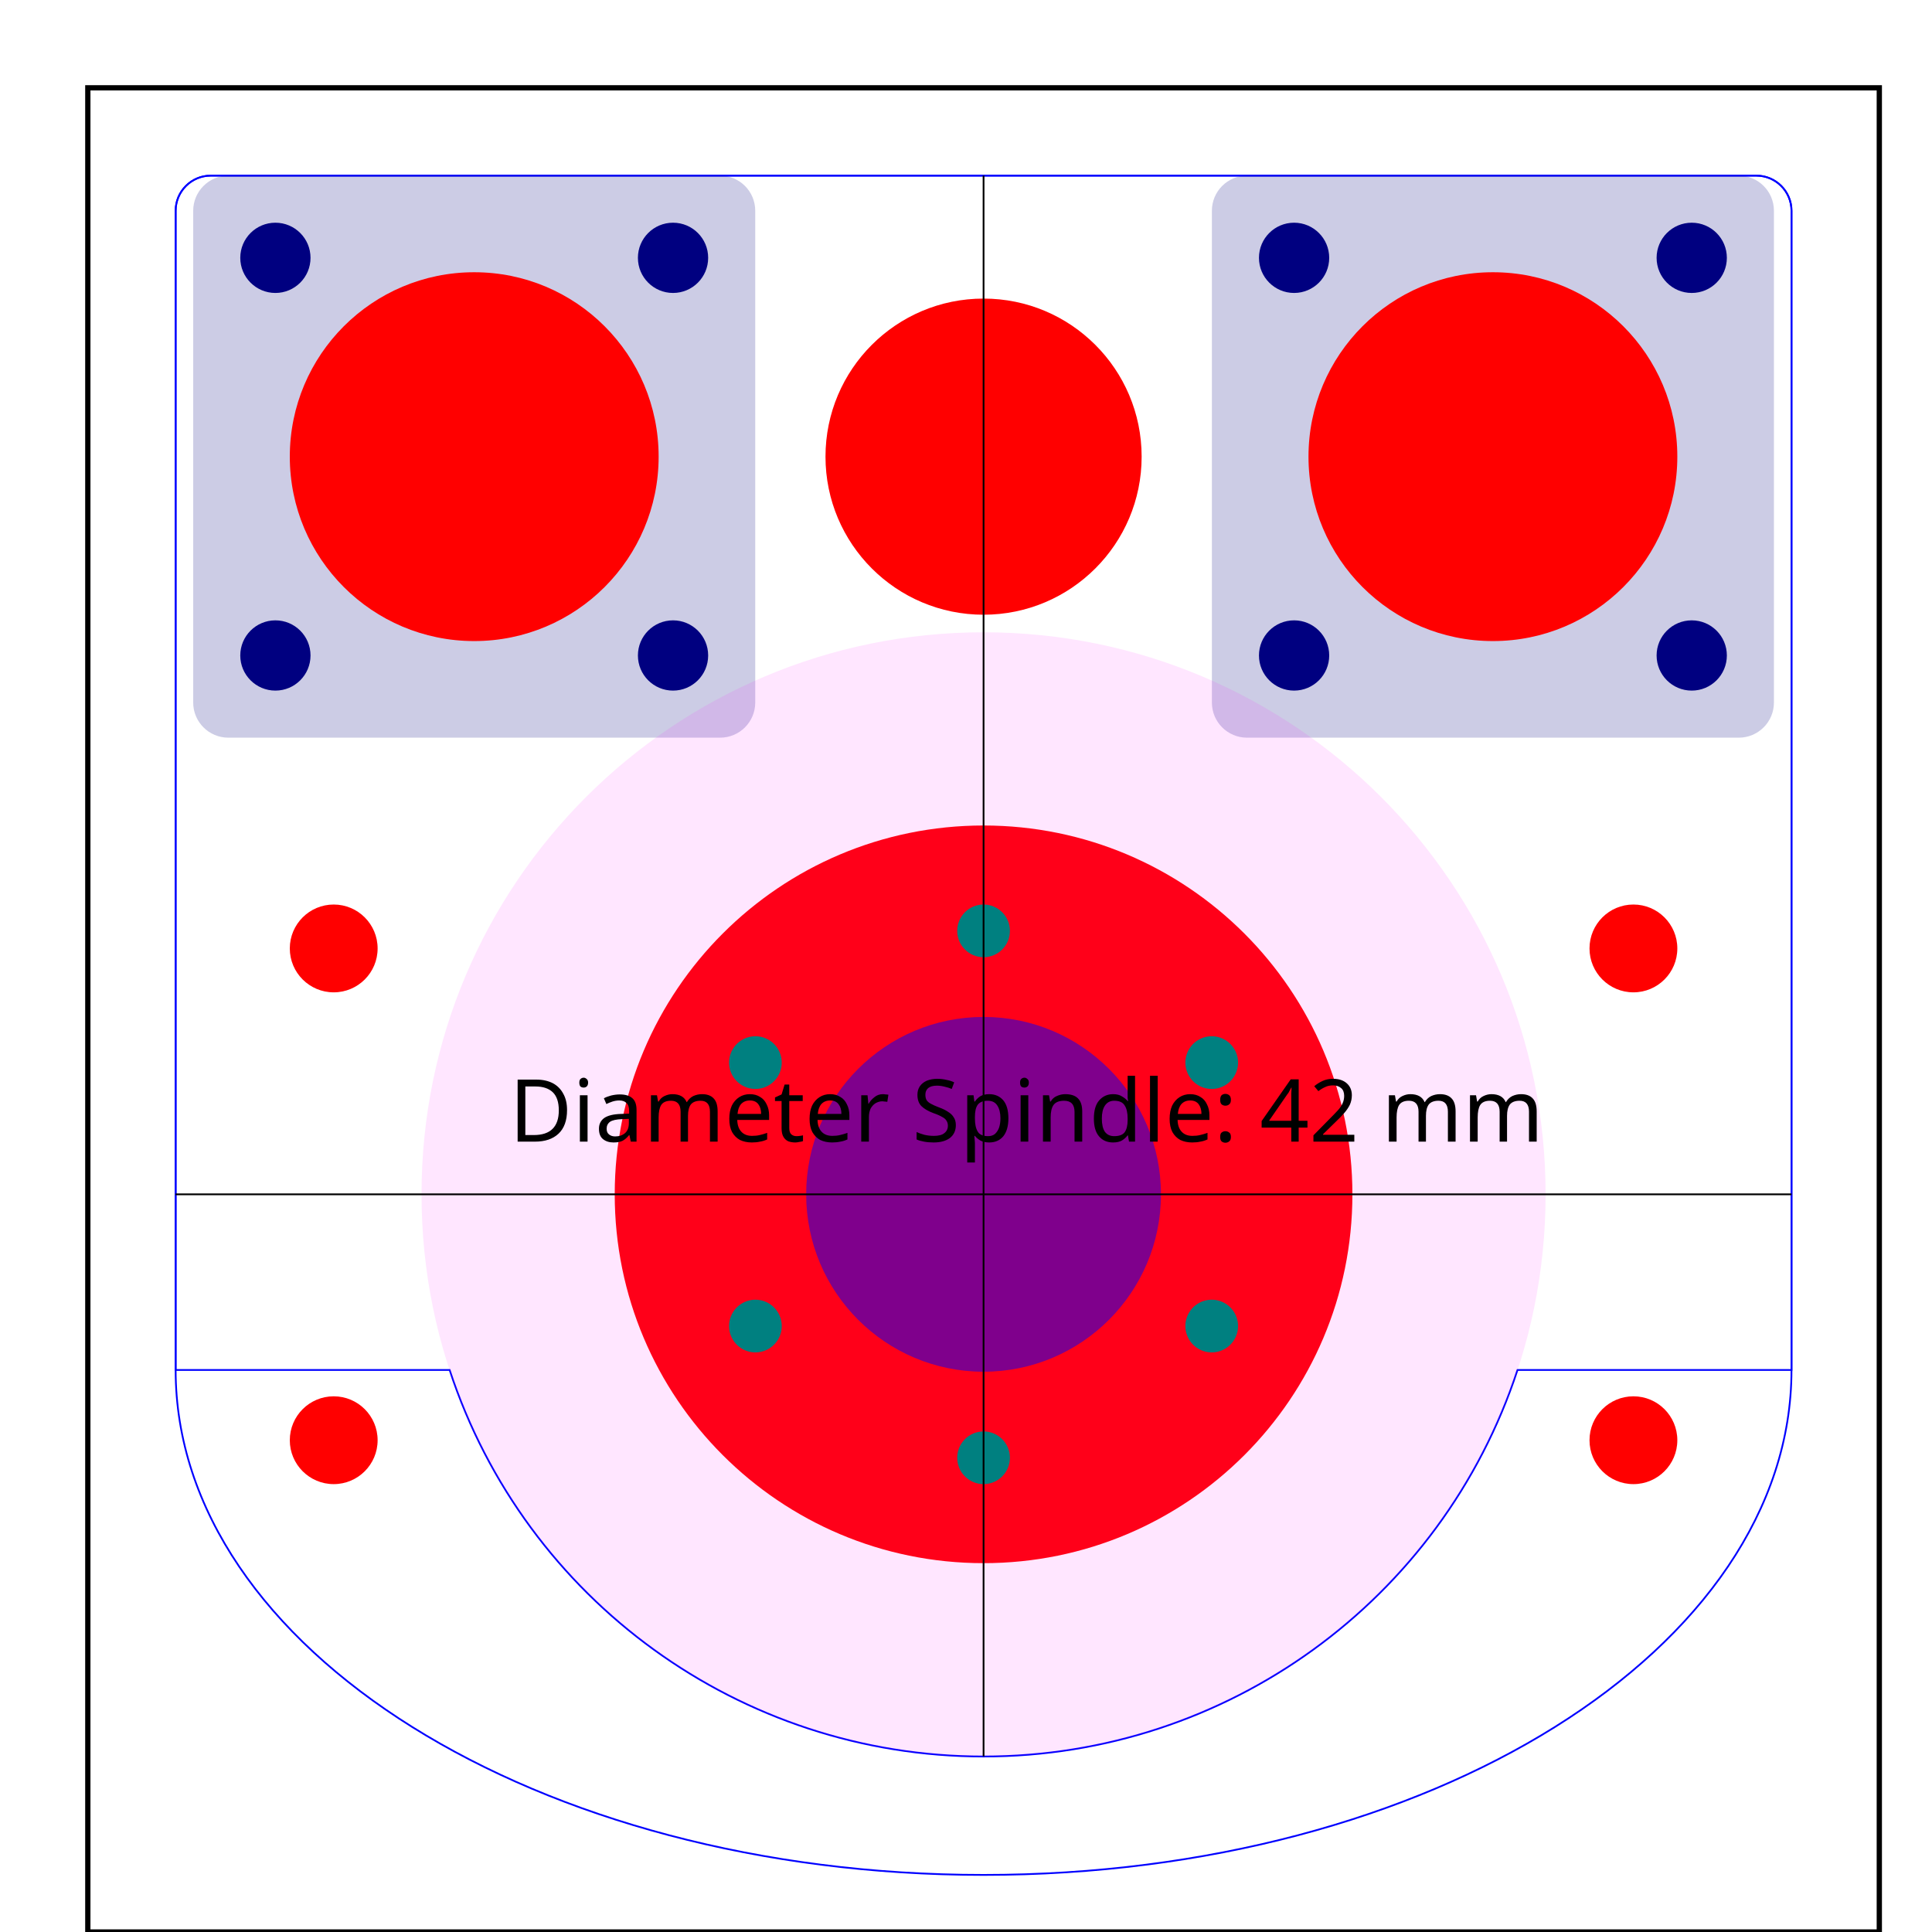
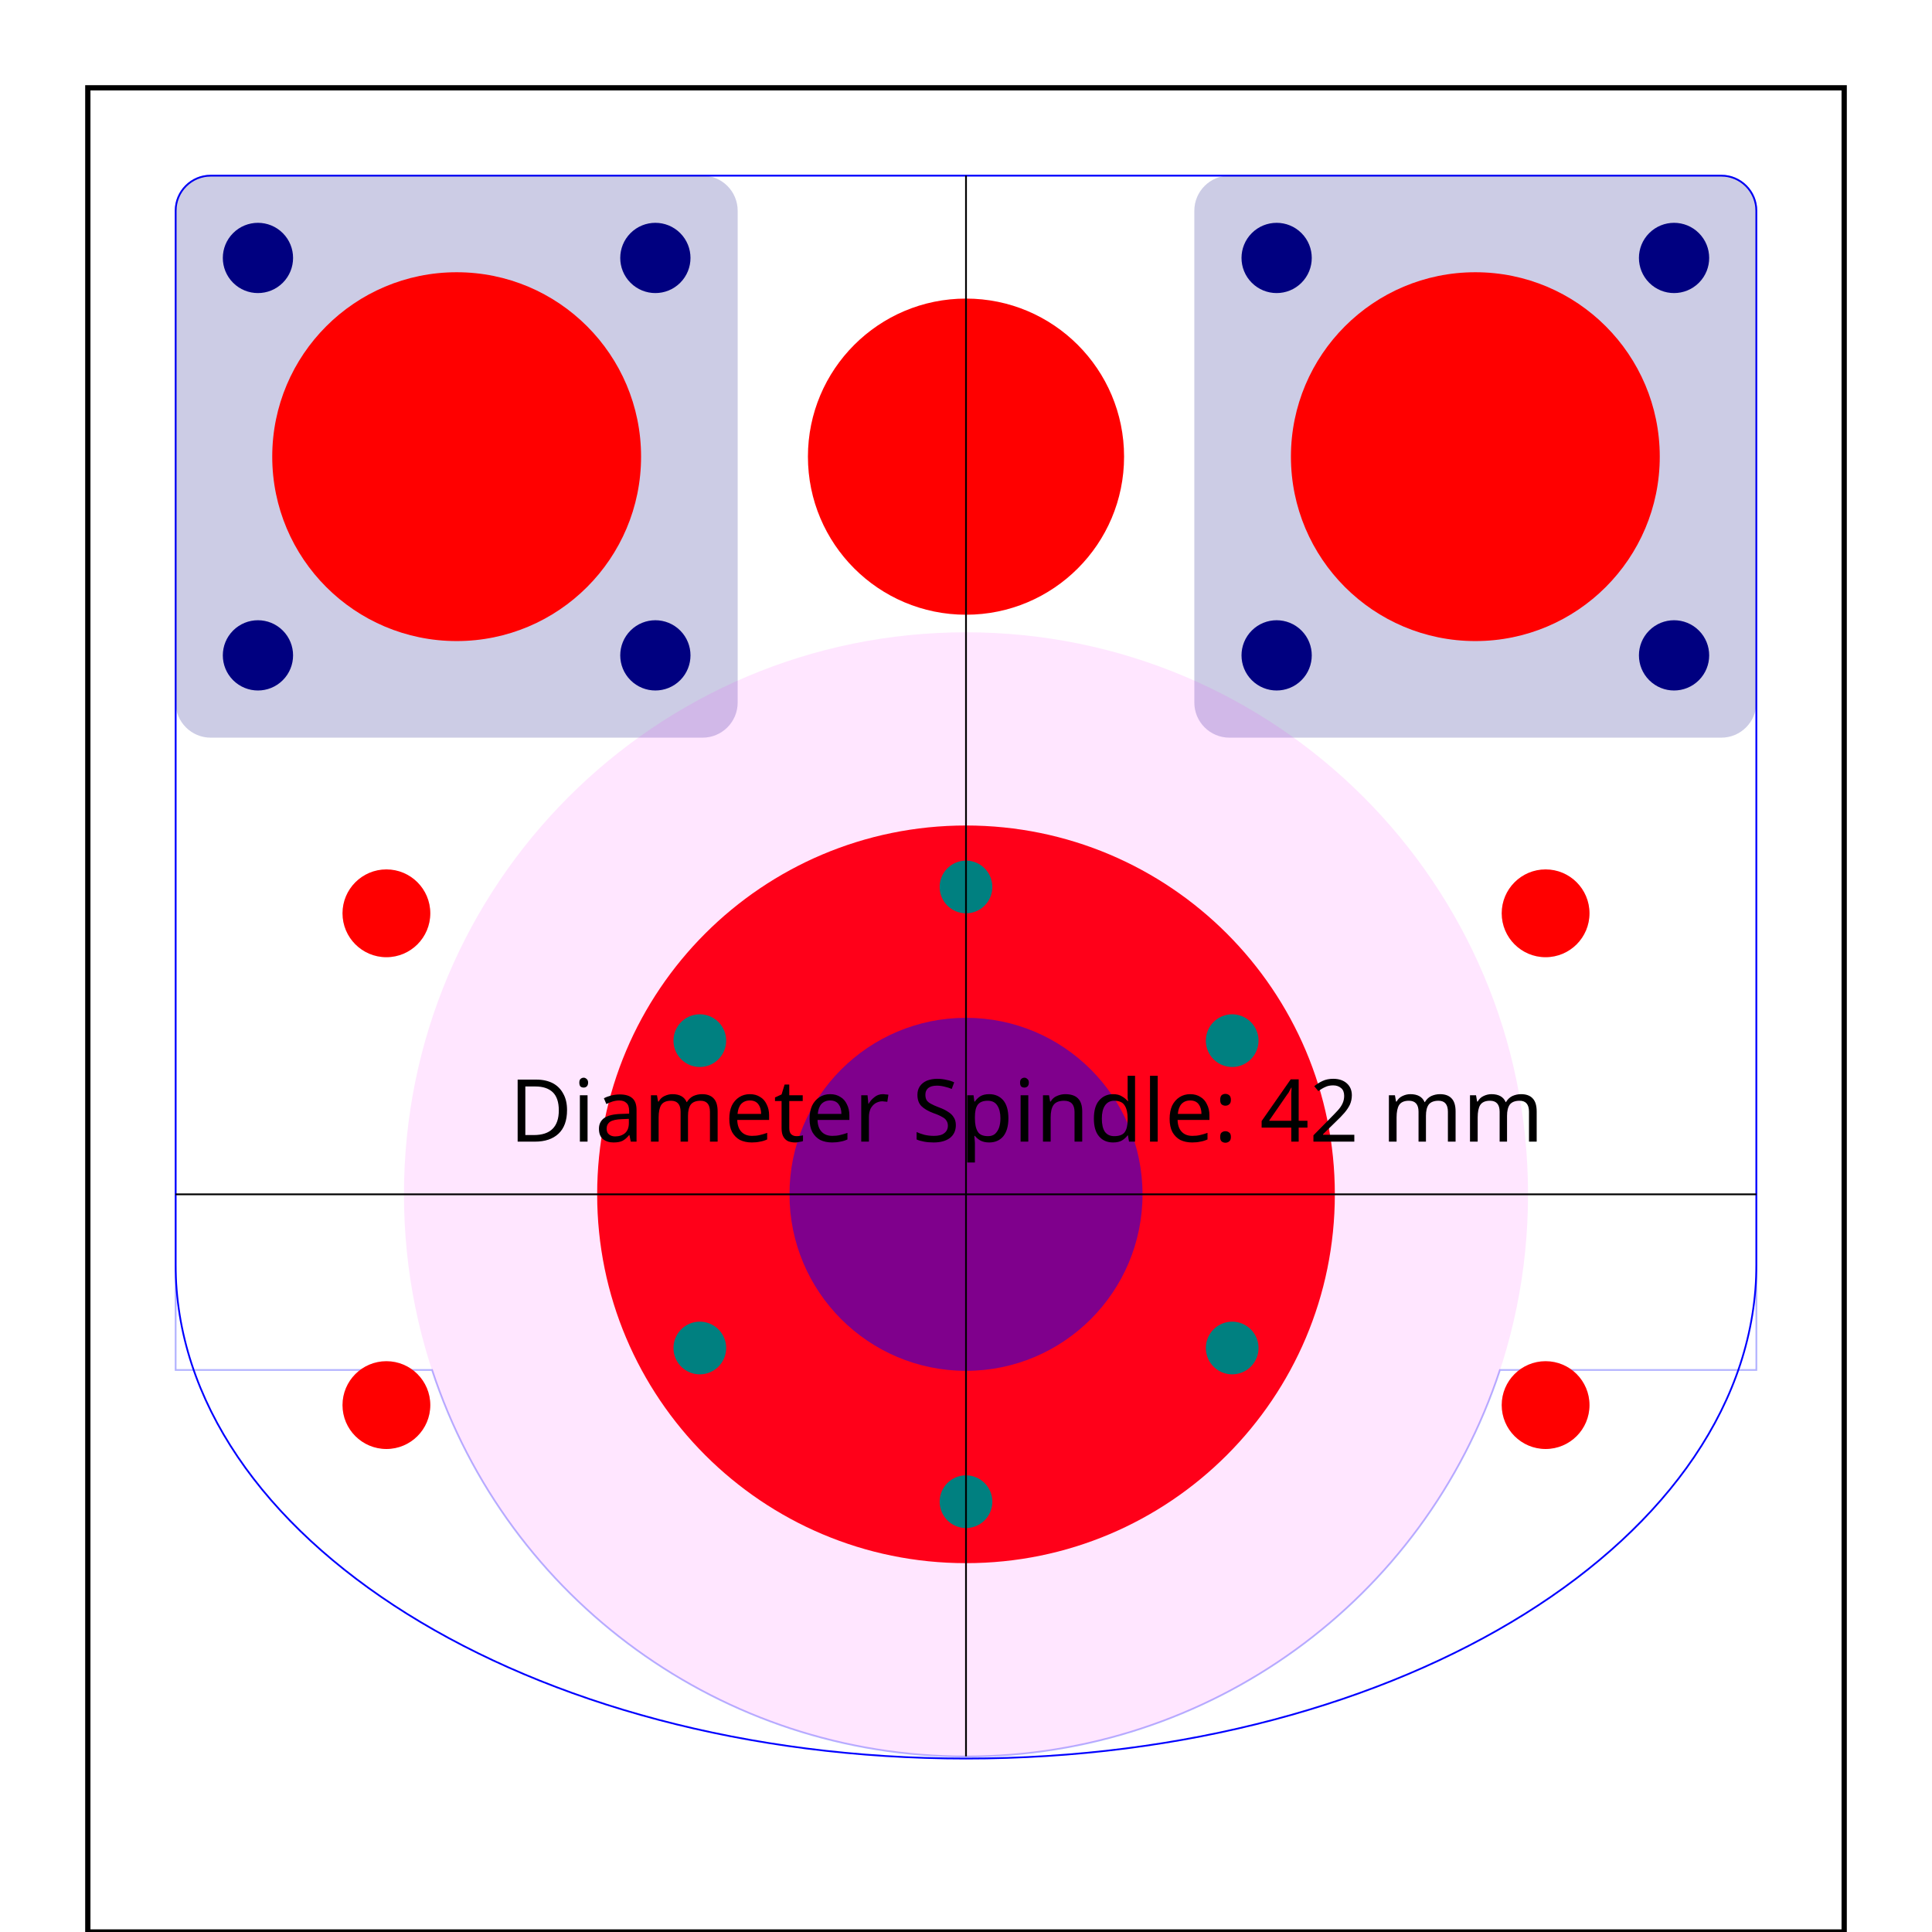
<svg xmlns="http://www.w3.org/2000/svg" version="1.1" width="110mm" height="110mm" viewBox="0 0 110 110" id="cnc1310-spindle-plate">
  <defs id="defs">
    <circle id="lead_screw_central_hole_ref" style="fill:#ff0000;fill-opacity:1" cx="0" cy="0" r="9.0" />
    <rect id="bearing_base" style="fill:#000080;fill-opacity:0.2" width="32" height="32" x="0" y="0" rx="2" ry="2" />
    <circle id="bearing_cylinder" style="fill:#ff0000;fill-opacity:1" cx="0" cy="0" r="10.5" />
    <circle id="bearing_screw_4.0mm" style="fill:#000080;fill-opacity:1" cx="0" cy="0" r="2.0" />
    <circle id="spacer_screw_5.0mm" style="fill:#ff0000;fill-opacity:1" cx="0" cy="0" r="2.5" />
    <circle id="spindle_screw_hole_3.0mm" style="fill:#008080;fill-opacity:1" cx="0" cy="0" r="1.50" />
  </defs>
  <g>
-     <rect id="stock" x="5" y="5" width="102" height="105" style="fill:none;stroke-width:0.3;stroke:black" />
+     <rect id="stock" x="5" y="5" width="100" height="105" style="fill:none;stroke-width:0.3;stroke:black" />
    <g id="layer1" transform="translate(10,10)">
-       <path id="contour" style="fill:none;stroke:#0000ff;stroke-width:0.10;opacity:1" d="M 2.0,0.0 h 88 a 2 2 0 0 1 2 2 v 66 h -15.6 a 32.0 32.0 0 0 1  -60.8 0 h -15.6 v -66 a 2 2 0 0 1 2 -2 z" />
-       <path id="contour2" style="fill:none;stroke:#0000ff;stroke-width:0.10;opacity:1" d="M 2.0,0.0 h 88 a 2 2 0 0 1 2 2 v 66 a 32.0 20.0 0 0 1  -92 0  v -66 a 2 2 0 0 1 2 -2  z" />
-       <use href="#lead_screw_central_hole_ref" x="46" y="16" id="lead_screw_central_hole" />
-       <use href="#bearing_base" x="1" y="0" id="bearing_base_left" />
-       <use href="#bearing_cylinder" x="17" y="16" id="bearing_cylinder_left" />
-       <use href="#bearing_base" x="59" y="0" id="bearing_base_right" />
-       <use href="#bearing_cylinder" x="75" y="16" id="bearing_cylinder_right" />
-       <use href="#bearing_screw_4.0mm" x="5.680" y="4.680" id="bearing_screw_4.0mm_use28" />
-       <use href="#bearing_screw_4.0mm" x="28.32" y="4.680" id="bearing_screw_4.0mm_use30" />
-       <use href="#bearing_screw_4.0mm" x="5.680" y="27.32" id="bearing_screw_4.0mm_use36" />
-       <use href="#bearing_screw_4.0mm" x="28.32" y="27.32" id="bearing_screw_4.0mm_use38" />
-       <use href="#bearing_screw_4.0mm" x="63.68" y="4.680" id="bearing_screw_4.0mm_use32" />
-       <use href="#bearing_screw_4.0mm" x="86.32" y="4.680" id="bearing_screw_4.0mm_use34" />
-       <use href="#bearing_screw_4.0mm" x="63.68" y="27.32" id="bearing_screw_4.0mm_use40" />
-       <use href="#bearing_screw_4.0mm" x="86.32" y="27.32" id="bearing_screw_4.0mm_use42" />
-       <circle id="spindle-hole" style="fill:#ff0000;fill-opacity:1" cx="46" cy="58" r="21.0" />
-       <circle id="large_circle_indicator" style="fill:#ff00ff;fill-opacity:0.1" cx="46" cy="58" r="32.0" />
-       <use href="#spacer_screw_5.0mm" transform="translate( 9 44)" id="spacer_screw_NW" />
-       <use href="#spacer_screw_5.0mm" transform="translate(83 44)" id="spacer_screw_NE" />
-       <use href="#spacer_screw_5.0mm" transform="translate( 9 72)" id="spacer_screw_SW" />
-       <use href="#spacer_screw_5.0mm" transform="translate(83 72)" id="spacer_screw_SE" />
-       <circle id="spindle_shaft" style="fill:#0000ff;fill-opacity:0.5" cx="46" cy="58" r="10.1" />
-       <g id="spindle_screw_holes" transform="translate(46,58)">
-         <use href="#spindle_screw_hole_3.0mm" transform="rotate(0)   translate(0.0 15.0)" id="spindle_screw_hole_3.0mm_NN" />
-         <use href="#spindle_screw_hole_3.0mm" transform="rotate(60)  translate(0.0 15.0)" id="spindle_screw_hole_3.0mm_1" />
-         <use href="#spindle_screw_hole_3.0mm" transform="rotate(120) translate(0.0 15.0)" id="spindle_screw_hole_3.0mm_2" />
-         <use href="#spindle_screw_hole_3.0mm" transform="rotate(180) translate(0.0 15.0)" id="spindle_screw_hole_3.0mm_SS" />
-         <use href="#spindle_screw_hole_3.0mm" transform="rotate(240) translate(0.0 15.0)" id="spindle_screw_hole_3.0mm_3" />
-         <use href="#spindle_screw_hole_3.0mm" transform="rotate(300) translate(0.0 15.0)" id="spindle_screw_hole_3.0mm_4" />
+       <path id="contour" style="fill:none;stroke:#0000ff;stroke-width:0.10;opacity:0.3" d="M 2.0,0.0 h 86 a 2 2 0 0 1 2 2 v 66 h -14.6 a 32.0 32.0 0 0 1  -60.8 0 h -14.6 v -66 a 2 2 0 0 1 2 -2 z" />
+       <path id="contour2" style="fill:none;stroke:#0000ff;stroke-width:0.10;opacity:1" d="M 2.0,0.0 h 86 a 2 2 0 0 1 2 2 v 60 a 32.0 20.0 0 0 1  -90 0  v -60 a 2 2 0 0 1 2 -2  z" />
+       <use href="#lead_screw_central_hole_ref" x="45" y="16" id="lead_screw_central_hole" />
+       <use href="#bearing_base" x="0" y="0" id="bearing_base_left" />
+       <use href="#bearing_cylinder" x="16" y="16" id="bearing_cylinder_left" />
+       <use href="#bearing_base" x="58" y="0" id="bearing_base_right" />
+       <use href="#bearing_cylinder" x="74" y="16" id="bearing_cylinder_right" />
+       <g transform="translate(16,16)">
+         <use href="#bearing_screw_4.0mm" transform="rotate(-45)   translate(0.0 16)" id="bearing_screw_4.0mm_use28" />
+         <use href="#bearing_screw_4.0mm" transform="rotate(-135)  translate(0.0 16)" id="bearing_screw_4.0mm_use30" />
+         <use href="#bearing_screw_4.0mm" transform="rotate(-225)  translate(0.0 16)" id="bearing_screw_4.0mm_use36" />
+         <use href="#bearing_screw_4.0mm" transform="rotate(-315)  translate(0.0 16)" id="bearing_screw_4.0mm_use38" />
+       </g>
+       <g transform="translate(74,16)">
+         <use href="#bearing_screw_4.0mm" transform="rotate(-45)   translate(0.0 16)" id="bearing_screw_4.0mm_use32" />
+         <use href="#bearing_screw_4.0mm" transform="rotate(-135)  translate(0.0 16)" id="bearing_screw_4.0mm_use34" />
+         <use href="#bearing_screw_4.0mm" transform="rotate(-225)  translate(0.0 16)" id="bearing_screw_4.0mm_use40" />
+         <use href="#bearing_screw_4.0mm" transform="rotate(-315)  translate(0.0 16)" id="bearing_screw_4.0mm_use42" />
+       </g>
+       <circle id="spindle-hole" style="fill:#ff0000;fill-opacity:1" cx="45" cy="58" r="21.0" />
+       <circle id="large_circle_indicator" style="fill:#ff00ff;fill-opacity:0.1" cx="45" cy="58" r="32.0" />
+       <g transform="translate(45,58)">
+         <use href="#spacer_screw_5.0mm" transform="translate(-33 -16)" id="spacer_screw_NW" />
+         <use href="#spacer_screw_5.0mm" transform="translate(-33  12)" id="spacer_screw_NE" />
+         <use href="#spacer_screw_5.0mm" transform="translate(33 -16)" id="spacer_screw_SW" />
+         <use href="#spacer_screw_5.0mm" transform="translate(33  12)" id="spacer_screw_SE" />
+       </g>
+       <circle id="spindle_shaft" style="fill:#0000ff;fill-opacity:0.5" cx="45" cy="58" r="10.05" />
+       <g id="spindle_screw_holes" transform="translate(45,58)">
+         <use href="#spindle_screw_hole_3.0mm" transform="rotate(0)   translate(0.0 17.5)" id="spindle_screw_hole_3.0mm_NN" />
+         <use href="#spindle_screw_hole_3.0mm" transform="rotate(60)  translate(0.0 17.5)" id="spindle_screw_hole_3.0mm_1" />
+         <use href="#spindle_screw_hole_3.0mm" transform="rotate(120) translate(0.0 17.5)" id="spindle_screw_hole_3.0mm_2" />
+         <use href="#spindle_screw_hole_3.0mm" transform="rotate(180) translate(0.0 17.5)" id="spindle_screw_hole_3.0mm_SS" />
+         <use href="#spindle_screw_hole_3.0mm" transform="rotate(240) translate(0.0 17.5)" id="spindle_screw_hole_3.0mm_3" />
+         <use href="#spindle_screw_hole_3.0mm" transform="rotate(300) translate(0.0 17.5)" id="spindle_screw_hole_3.0mm_4" />
      </g>
      <text id="legend" xml:space="preserve" style="font-style:normal;font-weight:normal;font-size:4.939px;line-height:1.25;font-family:sans-serif;fill:#000000;fill-opacity:1;stroke:none;stroke-width:0.265" x="10" y="55">
      Diameter Spindle: 42 mm
    </text>
-       <path id="horizontal_line" style="fill:none;stroke:#000000;stroke-width:0.1" d="M 0,58 92,58" />
-       <path id="vertical_line" style="fill:none;stroke:#000000;stroke-width:0.1" d="M 46,0  46,90" />
+       <path id="horizontal_line" style="fill:none;stroke:#000000;stroke-width:0.1" d="M 0,58 90,58" />
+       <path id="vertical_line" style="fill:none;stroke:#000000;stroke-width:0.1" d="M 45,0  45,90" />
    </g>
  </g>
</svg>
